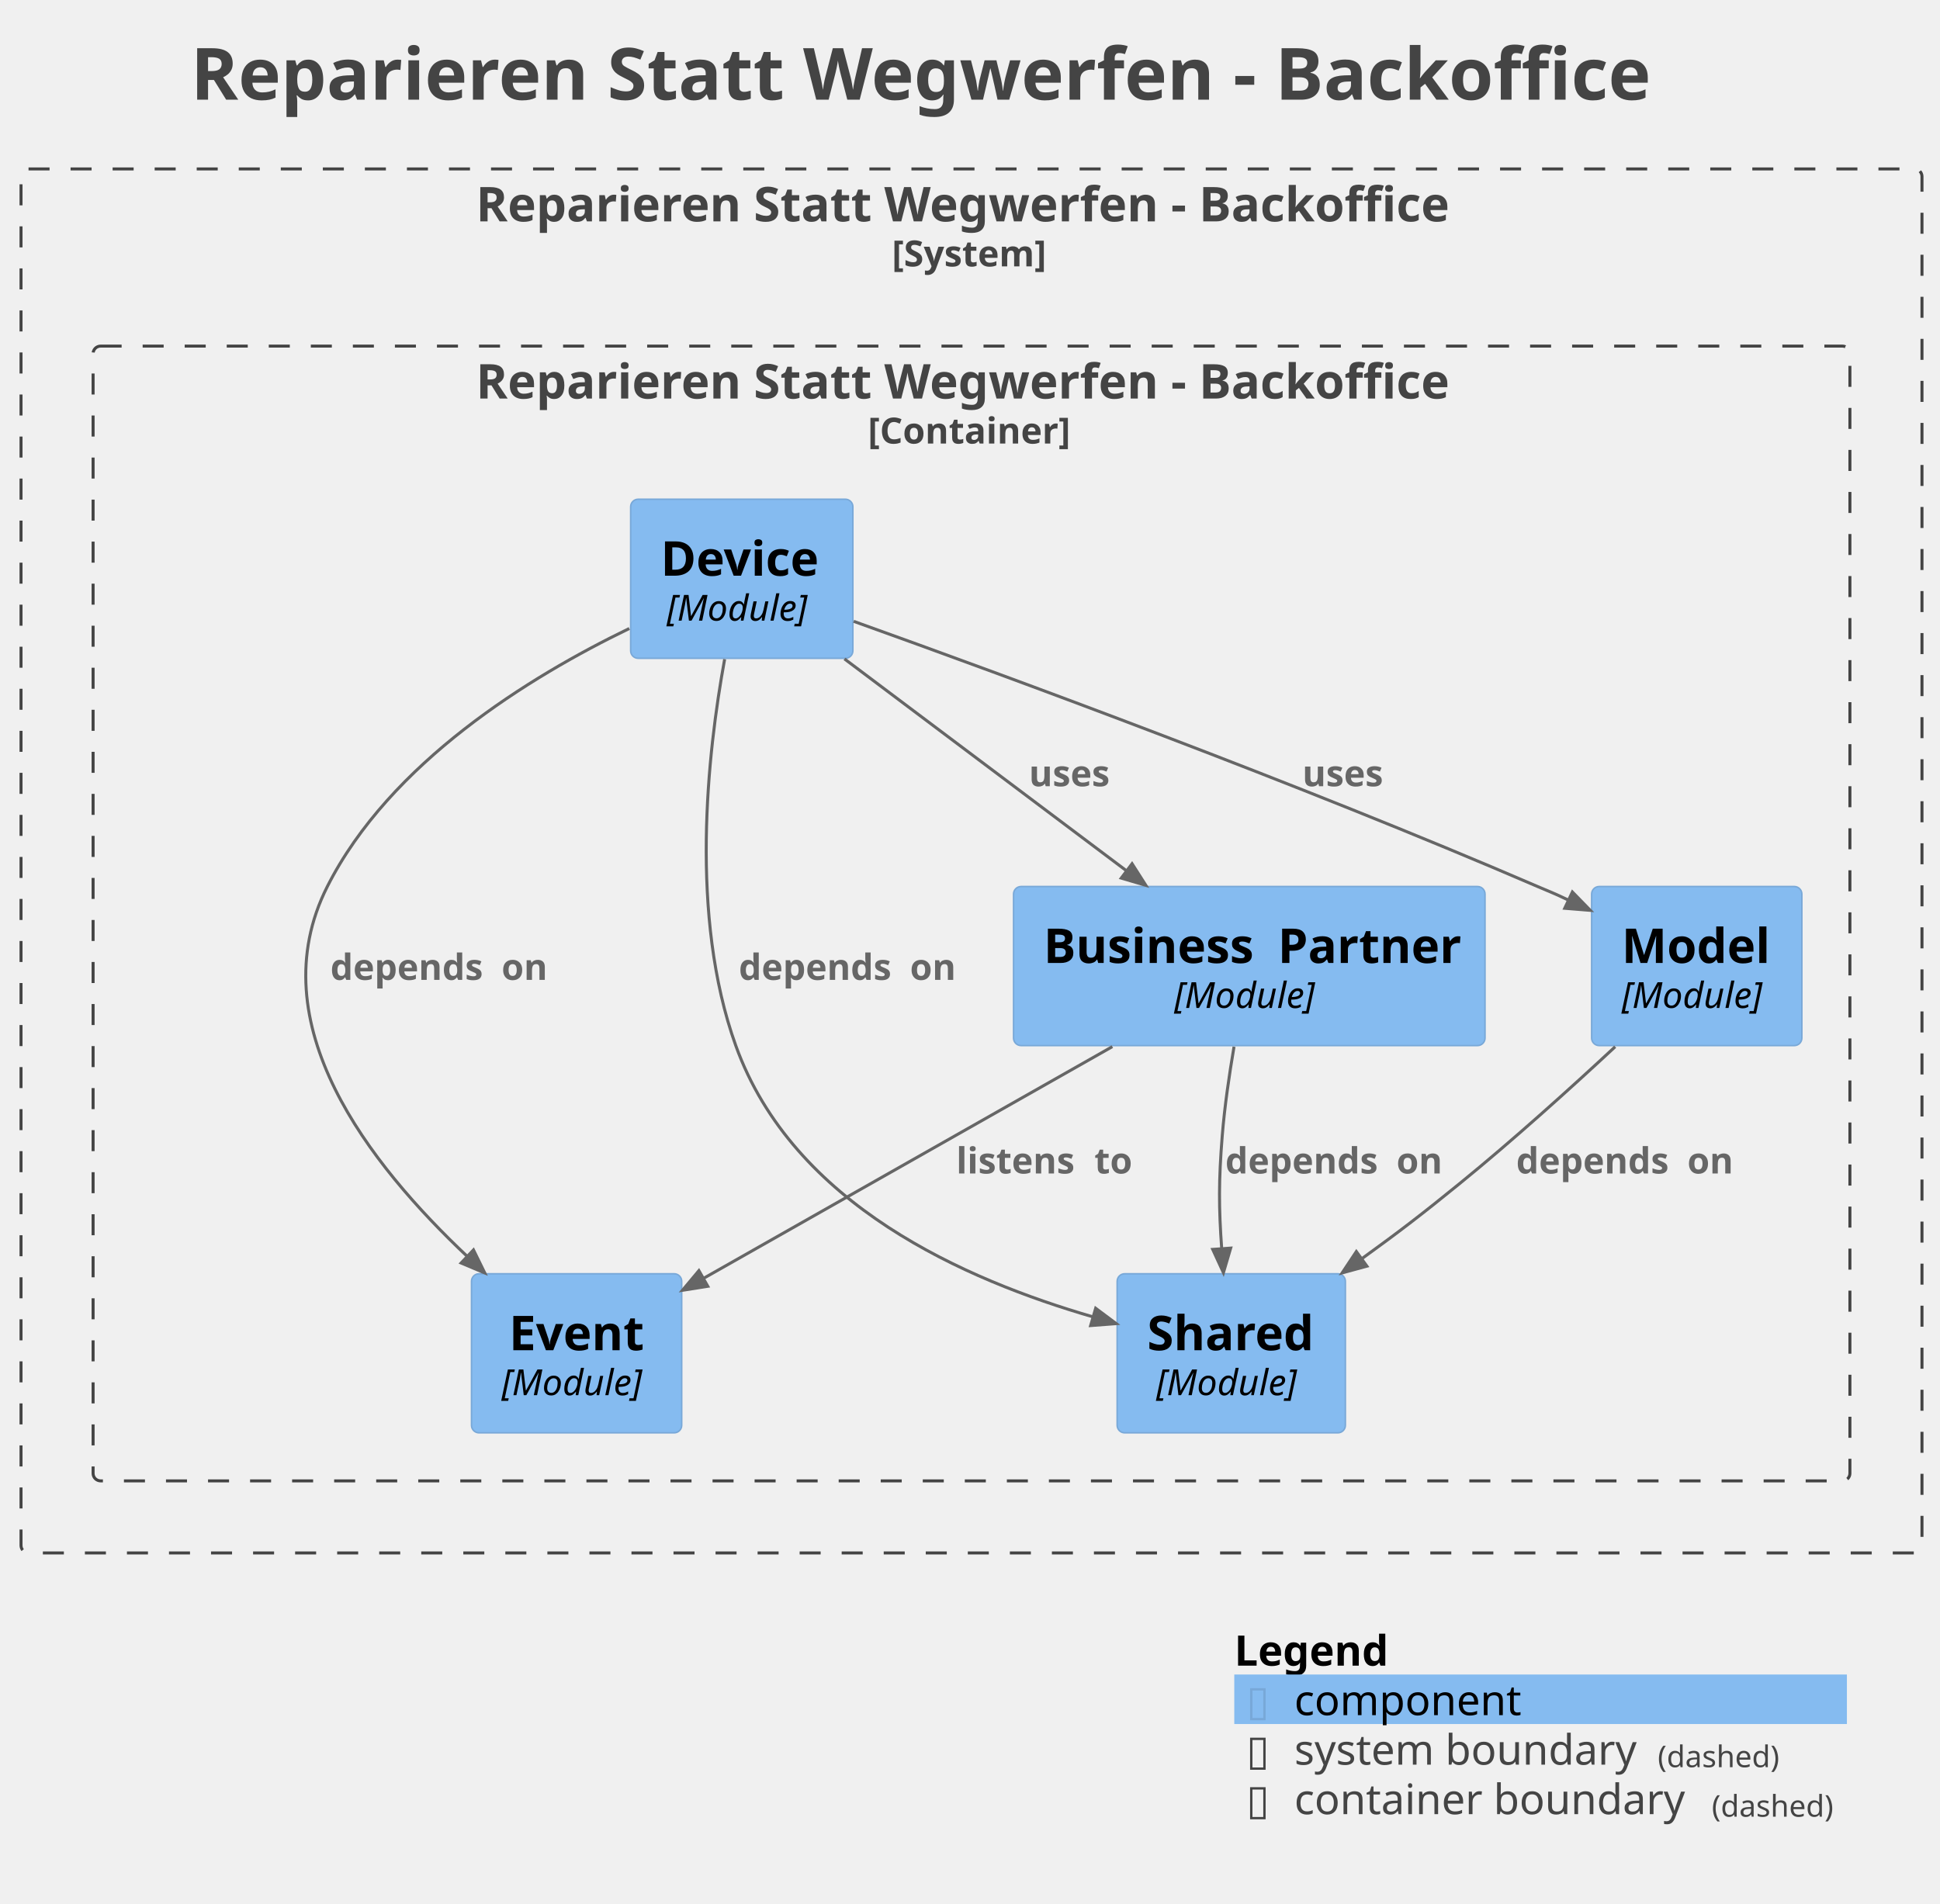
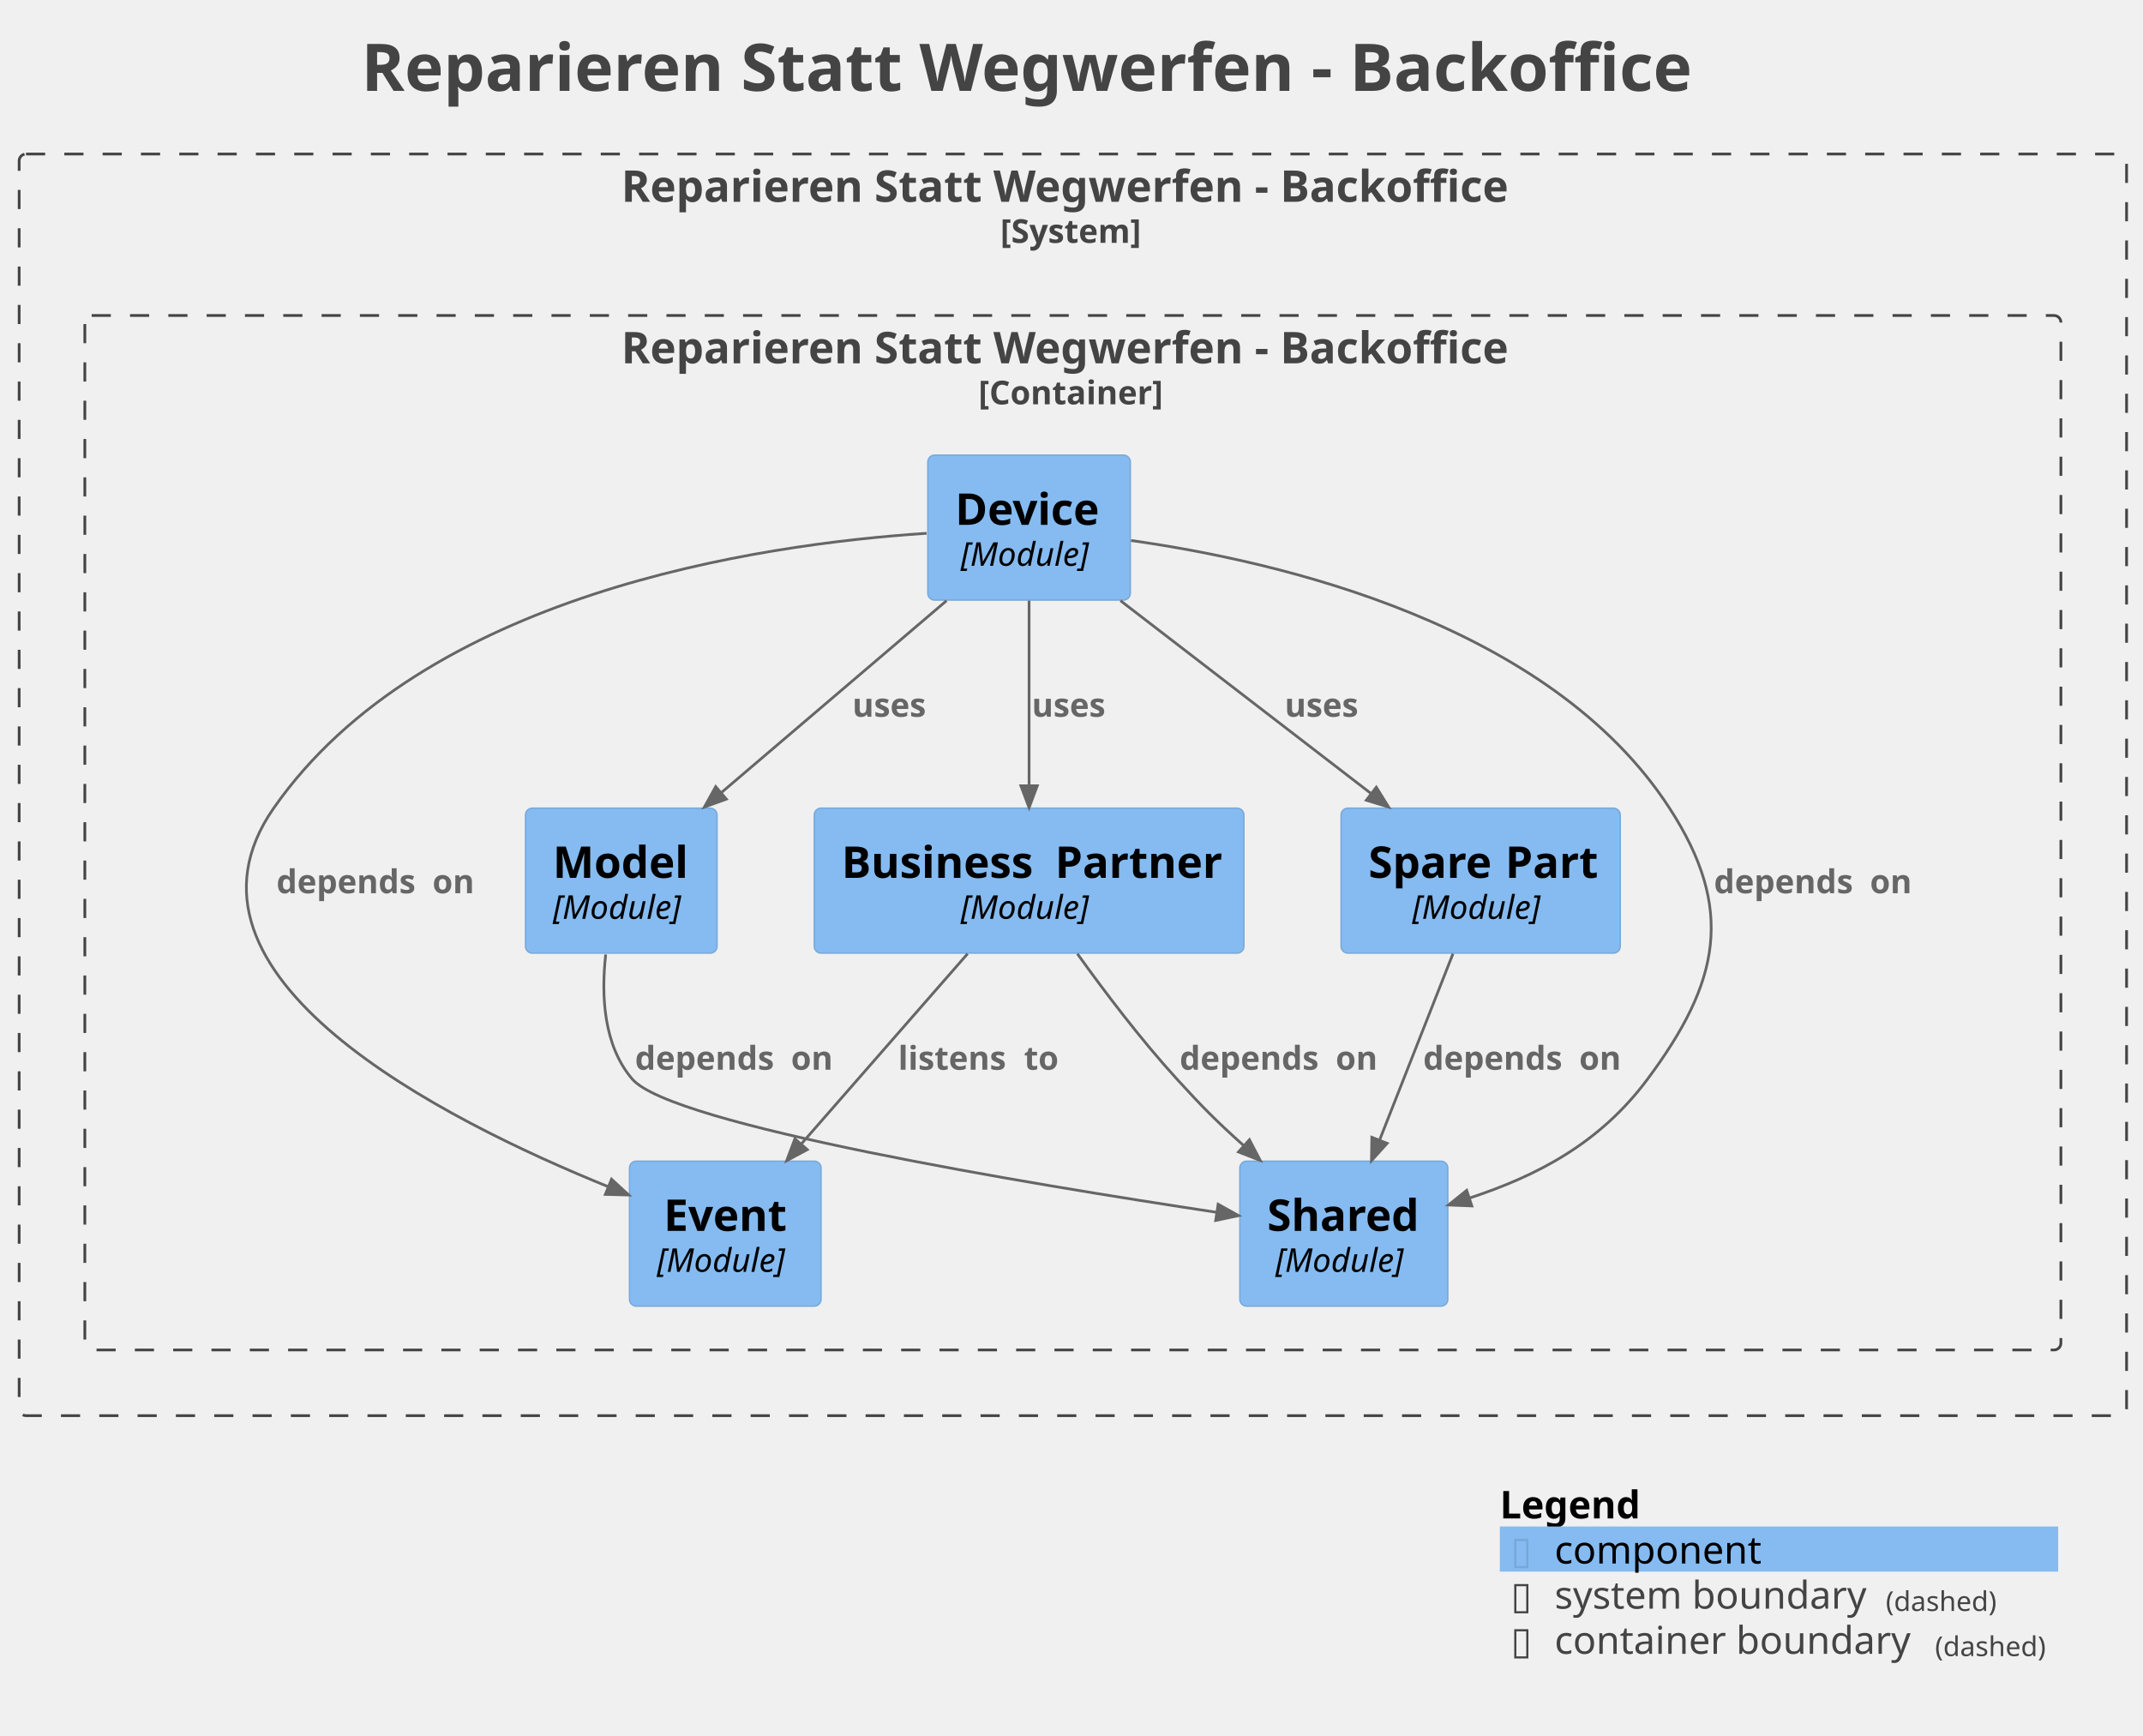
- <svg xmlns="http://www.w3.org/2000/svg" contentStyleType="text/css" height="634px" preserveAspectRatio="none" style="width:646px;height:634px;background:#FFFFFF;" version="1.1" viewBox="0 0 646 634" width="646px" zoomAndPan="magnify">
+ <svg xmlns="http://www.w3.org/2000/svg" contentStyleType="text/css" height="634px" preserveAspectRatio="none" style="width:783px;height:634px;background:#FFFFFF;" version="1.1" viewBox="0 0 783 634" width="783px" zoomAndPan="magnify">
  <defs />
  <g>
-     <text fill="#444444" font-family="sans-serif" font-size="24" font-weight="bold" lengthAdjust="spacing" textLength="505" x="63.5" y="33.203">Reparieren Statt Wegwerfen - Backoffice
+     <text fill="#444444" font-family="sans-serif" font-size="24" font-weight="bold" lengthAdjust="spacing" textLength="505" x="132" y="33.203">Reparieren Statt Wegwerfen - Backoffice
        </text>
    <g id="cluster_ReparierenStattWegwerfenBackoffice_boundary">
-       <rect fill="none" height="460.93" rx="2.5" ry="2.5" style="stroke:#444444;stroke-width:1.0;stroke-dasharray:7.0,7.0;" width="633" x="7" y="56.266" />
-       <text fill="#444444" font-family="sans-serif" font-size="16" font-weight="bold" lengthAdjust="spacing" textLength="330" x="158.5" y="73.734">Reparieren Statt Wegwerfen - Backoffice
+       <rect fill="none" height="460.93" rx="2.5" ry="2.5" style="stroke:#444444;stroke-width:1.0;stroke-dasharray:7.0,7.0;" width="770" x="7" y="56.266" />
+       <text fill="#444444" font-family="sans-serif" font-size="16" font-weight="bold" lengthAdjust="spacing" textLength="330" x="227" y="73.734">Reparieren Statt Wegwerfen - Backoffice
            </text>
-       <text fill="#444444" font-family="sans-serif" font-size="12" font-weight="bold" lengthAdjust="spacing" textLength="53" x="297" y="88.711">[System]
+       <text fill="#444444" font-family="sans-serif" font-size="12" font-weight="bold" lengthAdjust="spacing" textLength="53" x="365.5" y="88.711">[System]
            </text>
    </g>
    <g id="cluster_ReparierenStattWegwerfenBackoffice.ReparierenStattWegwerfenBackoffice_boundary">
-       <rect fill="none" height="377.93" rx="2.5" ry="2.5" style="stroke:#444444;stroke-width:1.0;stroke-dasharray:7.0,7.0;" width="585" x="31" y="115.266" />
-       <text fill="#444444" font-family="sans-serif" font-size="16" font-weight="bold" lengthAdjust="spacing" textLength="330" x="158.5" y="132.734">Reparieren Statt Wegwerfen - Backoffice
+       <rect fill="none" height="377.93" rx="2.5" ry="2.5" style="stroke:#444444;stroke-width:1.0;stroke-dasharray:7.0,7.0;" width="722" x="31" y="115.266" />
+       <text fill="#444444" font-family="sans-serif" font-size="16" font-weight="bold" lengthAdjust="spacing" textLength="330" x="227" y="132.734">Reparieren Statt Wegwerfen - Backoffice
            </text>
-       <text fill="#444444" font-family="sans-serif" font-size="12" font-weight="bold" lengthAdjust="spacing" textLength="69" x="289" y="147.711">[Container]
+       <text fill="#444444" font-family="sans-serif" font-size="12" font-weight="bold" lengthAdjust="spacing" textLength="69" x="357.5" y="147.711">[Container]
            </text>
    </g>
    <g id="elem_ReparierenStattWegwerfenBackoffice.ReparierenStattWegwerfenBackoffice.Device">
-       <rect fill="#85BBF0" height="52.977" rx="2.5" ry="2.5" style="stroke:#78A8D8;stroke-width:0.5;" width="74" x="210" y="166.266" />
-       <text fill="#000000" font-family="sans-serif" font-size="16" font-weight="bold" lengthAdjust="spacing" textLength="54" x="220" y="191.734">Device
+       <rect fill="#85BBF0" height="52.977" rx="2.5" ry="2.5" style="stroke:#78A8D8;stroke-width:0.5;" width="74" x="339" y="166.266" />
+       <text fill="#000000" font-family="sans-serif" font-size="16" font-weight="bold" lengthAdjust="spacing" textLength="54" x="349" y="191.734">Device
            </text>
-       <text fill="#000000" font-family="sans-serif" font-size="12" font-style="italic" lengthAdjust="spacing" textLength="50" x="222" y="206.711">[Module]
+       <text fill="#000000" font-family="sans-serif" font-size="12" font-style="italic" lengthAdjust="spacing" textLength="50" x="351" y="206.711">[Module]
            </text>
    </g>
    <g id="elem_ReparierenStattWegwerfenBackoffice.ReparierenStattWegwerfenBackoffice.Event">
-       <rect fill="#85BBF0" height="52.977" rx="2.5" ry="2.5" style="stroke:#78A8D8;stroke-width:0.5;" width="70" x="157" y="424.216" />
-       <text fill="#000000" font-family="sans-serif" font-size="16" font-weight="bold" lengthAdjust="spacing" textLength="45" x="169.5" y="449.684">Event
+       <rect fill="#85BBF0" height="52.977" rx="2.5" ry="2.5" style="stroke:#78A8D8;stroke-width:0.5;" width="70" x="230" y="424.216" />
+       <text fill="#000000" font-family="sans-serif" font-size="16" font-weight="bold" lengthAdjust="spacing" textLength="45" x="242.5" y="449.684">Event
            </text>
-       <text fill="#000000" font-family="sans-serif" font-size="12" font-style="italic" lengthAdjust="spacing" textLength="50" x="167" y="464.661">[Module]
+       <text fill="#000000" font-family="sans-serif" font-size="12" font-style="italic" lengthAdjust="spacing" textLength="50" x="240" y="464.661">[Module]
            </text>
    </g>
    <g id="elem_ReparierenStattWegwerfenBackoffice.ReparierenStattWegwerfenBackoffice.Shared">
-       <rect fill="#85BBF0" height="52.977" rx="2.5" ry="2.5" style="stroke:#78A8D8;stroke-width:0.5;" width="76" x="372" y="424.216" />
-       <text fill="#000000" font-family="sans-serif" font-size="16" font-weight="bold" lengthAdjust="spacing" textLength="56" x="382" y="449.684">Shared
+       <rect fill="#85BBF0" height="52.977" rx="2.5" ry="2.5" style="stroke:#78A8D8;stroke-width:0.5;" width="76" x="453" y="424.216" />
+       <text fill="#000000" font-family="sans-serif" font-size="16" font-weight="bold" lengthAdjust="spacing" textLength="56" x="463" y="449.684">Shared
            </text>
-       <text fill="#000000" font-family="sans-serif" font-size="12" font-style="italic" lengthAdjust="spacing" textLength="50" x="385" y="464.661">[Module]
+       <text fill="#000000" font-family="sans-serif" font-size="12" font-style="italic" lengthAdjust="spacing" textLength="50" x="466" y="464.661">[Module]
            </text>
    </g>
    <g id="elem_ReparierenStattWegwerfenBackoffice.ReparierenStattWegwerfenBackoffice.BusinessPartner">
-       <rect fill="#85BBF0" height="52.977" rx="2.5" ry="2.5" style="stroke:#78A8D8;stroke-width:0.5;" width="157" x="337.5" y="295.246" />
-       <text fill="#000000" font-family="sans-serif" font-size="16" font-weight="bold" lengthAdjust="spacing" textLength="73" x="347.5" y="320.714">Business
+       <rect fill="#85BBF0" height="52.977" rx="2.5" ry="2.5" style="stroke:#78A8D8;stroke-width:0.5;" width="157" x="297.5" y="295.246" />
+       <text fill="#000000" font-family="sans-serif" font-size="16" font-weight="bold" lengthAdjust="spacing" textLength="73" x="307.5" y="320.714">Business
            </text>
-       <text fill="#000000" font-family="sans-serif" font-size="16" font-weight="bold" lengthAdjust="spacing" textLength="5" x="420.5" y="320.714"> 
+       <text fill="#000000" font-family="sans-serif" font-size="16" font-weight="bold" lengthAdjust="spacing" textLength="5" x="380.5" y="320.714"> 
            </text>
-       <text fill="#000000" font-family="sans-serif" font-size="16" font-weight="bold" lengthAdjust="spacing" textLength="59" x="425.5" y="320.714">Partner
+       <text fill="#000000" font-family="sans-serif" font-size="16" font-weight="bold" lengthAdjust="spacing" textLength="59" x="385.5" y="320.714">Partner
            </text>
-       <text fill="#000000" font-family="sans-serif" font-size="12" font-style="italic" lengthAdjust="spacing" textLength="50" x="391" y="335.691">[Module]
+       <text fill="#000000" font-family="sans-serif" font-size="12" font-style="italic" lengthAdjust="spacing" textLength="50" x="351" y="335.691">[Module]
            </text>
    </g>
    <g id="elem_ReparierenStattWegwerfenBackoffice.ReparierenStattWegwerfenBackoffice.Model">
-       <rect fill="#85BBF0" height="52.977" rx="2.5" ry="2.5" style="stroke:#78A8D8;stroke-width:0.5;" width="70" x="530" y="295.246" />
-       <text fill="#000000" font-family="sans-serif" font-size="16" font-weight="bold" lengthAdjust="spacing" textLength="50" x="540" y="320.714">Model
+       <rect fill="#85BBF0" height="52.977" rx="2.5" ry="2.5" style="stroke:#78A8D8;stroke-width:0.5;" width="70" x="192" y="295.246" />
+       <text fill="#000000" font-family="sans-serif" font-size="16" font-weight="bold" lengthAdjust="spacing" textLength="50" x="202" y="320.714">Model
            </text>
-       <text fill="#000000" font-family="sans-serif" font-size="12" font-style="italic" lengthAdjust="spacing" textLength="50" x="540" y="335.691">[Module]
+       <text fill="#000000" font-family="sans-serif" font-size="12" font-style="italic" lengthAdjust="spacing" textLength="50" x="202" y="335.691">[Module]
+             </text>
+     </g>
+     <g id="elem_ReparierenStattWegwerfenBackoffice.ReparierenStattWegwerfenBackoffice.SparePart">
+       <rect fill="#85BBF0" height="52.977" rx="2.5" ry="2.5" style="stroke:#78A8D8;stroke-width:0.5;" width="102" x="490" y="295.246" />
+       <text fill="#000000" font-family="sans-serif" font-size="16" font-weight="bold" lengthAdjust="spacing" textLength="45" x="500" y="320.714">Spare
+             </text>
+       <text fill="#000000" font-family="sans-serif" font-size="16" font-weight="bold" lengthAdjust="spacing" textLength="5" x="545" y="320.714"> 
+             </text>
+       <text fill="#000000" font-family="sans-serif" font-size="16" font-weight="bold" lengthAdjust="spacing" textLength="32" x="550" y="320.714">Part
+             </text>
+       <text fill="#000000" font-family="sans-serif" font-size="12" font-style="italic" lengthAdjust="spacing" textLength="50" x="516" y="335.691">[Module]
            </text>
    </g>
    <g id="link_ReparierenStattWegwerfenBackoffice.ReparierenStattWegwerfenBackoffice.BusinessPartner_ReparierenStattWegwerfenBackoffice.ReparierenStattWegwerfenBackoffice.Event">
-       <path d="M370.4,348.576 C328.06,372.586 272.86,403.87 234.209,425.78 " fill="none" id="ReparierenStattWegwerfenBackoffice.ReparierenStattWegwerfenBackoffice.BusinessPartner-to-ReparierenStattWegwerfenBackoffice.ReparierenStattWegwerfenBackoffice.Event" style="stroke:#666666;stroke-width:1.0;" />
-       <polygon fill="#666666" points="227.25,429.726,235.689,428.39,232.73,423.171,227.25,429.726" style="stroke:#666666;stroke-width:1.0;" />
-       <text fill="#666666" font-family="sans-serif" font-size="12" font-weight="bold" lengthAdjust="spacing" textLength="42" x="318.41" y="390.817">listens
+       <path d="M353.54,348.426 C334.28,370.456 311.947,396.014 292.697,418.024 " fill="none" id="ReparierenStattWegwerfenBackoffice.ReparierenStattWegwerfenBackoffice.BusinessPartner-to-ReparierenStattWegwerfenBackoffice.ReparierenStattWegwerfenBackoffice.Event" style="stroke:#666666;stroke-width:1.0;" />
+       <polygon fill="#666666" points="287.43,424.046,294.955,419.999,290.438,416.049,287.43,424.046" style="stroke:#666666;stroke-width:1.0;" />
+       <text fill="#666666" font-family="sans-serif" font-size="12" font-weight="bold" lengthAdjust="spacing" textLength="42" x="328.15" y="390.817">listens
            </text>
-       <text fill="#666666" font-family="sans-serif" font-size="12" font-weight="bold" lengthAdjust="spacing" textLength="4" x="360.41" y="390.817"> 
+       <text fill="#666666" font-family="sans-serif" font-size="12" font-weight="bold" lengthAdjust="spacing" textLength="4" x="370.15" y="390.817"> 
            </text>
-       <text fill="#666666" font-family="sans-serif" font-size="12" font-weight="bold" lengthAdjust="spacing" textLength="13" x="364.41" y="390.817">to
+       <text fill="#666666" font-family="sans-serif" font-size="12" font-weight="bold" lengthAdjust="spacing" textLength="13" x="374.15" y="390.817">to
            </text>
    </g>
    <g id="link_ReparierenStattWegwerfenBackoffice.ReparierenStattWegwerfenBackoffice.BusinessPartner_ReparierenStattWegwerfenBackoffice.ReparierenStattWegwerfenBackoffice.Shared">
-       <path d="M410.92,348.596 C409.33,357.896 407.78,368.496 407,378.216 C405.78,393.326 405.835,402.286 406.815,415.886 " fill="none" id="ReparierenStattWegwerfenBackoffice.ReparierenStattWegwerfenBackoffice.BusinessPartner-to-ReparierenStattWegwerfenBackoffice.ReparierenStattWegwerfenBackoffice.Shared" style="stroke:#666666;stroke-width:1.0;" />
-       <polygon fill="#666666" points="407.39,423.866,409.807,415.671,403.823,416.102,407.39,423.866" style="stroke:#666666;stroke-width:1.0;" />
-       <text fill="#666666" font-family="sans-serif" font-size="12" font-weight="bold" lengthAdjust="spacing" textLength="53" x="408" y="390.817">depends
+       <path d="M393.65,348.446 C403.71,362.476 416.89,379.856 430,394.216 C439.36,404.476 444.431,409.588 454.511,418.618 " fill="none" id="ReparierenStattWegwerfenBackoffice.ReparierenStattWegwerfenBackoffice.BusinessPartner-to-ReparierenStattWegwerfenBackoffice.ReparierenStattWegwerfenBackoffice.Shared" style="stroke:#666666;stroke-width:1.0;" />
+       <polygon fill="#666666" points="460.47,423.956,456.513,416.383,452.51,420.852,460.47,423.956" style="stroke:#666666;stroke-width:1.0;" />
+       <text fill="#666666" font-family="sans-serif" font-size="12" font-weight="bold" lengthAdjust="spacing" textLength="53" x="431" y="390.817">depends
            </text>
-       <text fill="#666666" font-family="sans-serif" font-size="12" font-weight="bold" lengthAdjust="spacing" textLength="4" x="461" y="390.817"> 
+       <text fill="#666666" font-family="sans-serif" font-size="12" font-weight="bold" lengthAdjust="spacing" textLength="4" x="484" y="390.817"> 
            </text>
-       <text fill="#666666" font-family="sans-serif" font-size="12" font-weight="bold" lengthAdjust="spacing" textLength="16" x="465" y="390.817">on
+       <text fill="#666666" font-family="sans-serif" font-size="12" font-weight="bold" lengthAdjust="spacing" textLength="16" x="488" y="390.817">on
+             </text>
+     </g>
+     <g id="link_ReparierenStattWegwerfenBackoffice.ReparierenStattWegwerfenBackoffice.SparePart_ReparierenStattWegwerfenBackoffice.ReparierenStattWegwerfenBackoffice.Shared">
+       <path d="M530.88,348.426 C522.21,370.456 512.702,394.592 504.032,416.602 " fill="none" id="ReparierenStattWegwerfenBackoffice.ReparierenStattWegwerfenBackoffice.SparePart-to-ReparierenStattWegwerfenBackoffice.ReparierenStattWegwerfenBackoffice.Shared" style="stroke:#666666;stroke-width:1.0;" />
+       <polygon fill="#666666" points="501.1,424.046,506.823,417.702,501.241,415.503,501.1,424.046" style="stroke:#666666;stroke-width:1.0;" />
+       <text fill="#666666" font-family="sans-serif" font-size="12" font-weight="bold" lengthAdjust="spacing" textLength="53" x="519.99" y="390.817">depends
+             </text>
+       <text fill="#666666" font-family="sans-serif" font-size="12" font-weight="bold" lengthAdjust="spacing" textLength="4" x="572.99" y="390.817"> 
+             </text>
+       <text fill="#666666" font-family="sans-serif" font-size="12" font-weight="bold" lengthAdjust="spacing" textLength="16" x="576.99" y="390.817">on
            </text>
    </g>
    <g id="link_ReparierenStattWegwerfenBackoffice.ReparierenStattWegwerfenBackoffice.Device_ReparierenStattWegwerfenBackoffice.ReparierenStattWegwerfenBackoffice.Shared">
-       <path d="M241.3,219.536 C235.55,250.956 229.53,305.186 245,348.216 C264.12,401.386 321.518,426.243 364.008,438.593 " fill="none" id="ReparierenStattWegwerfenBackoffice.ReparierenStattWegwerfenBackoffice.Device-to-ReparierenStattWegwerfenBackoffice.ReparierenStattWegwerfenBackoffice.Shared" style="stroke:#666666;stroke-width:1.0;" />
-       <polygon fill="#666666" points="371.69,440.826,364.845,435.712,363.171,441.474,371.69,440.826" style="stroke:#666666;stroke-width:1.0;" />
-       <text fill="#666666" font-family="sans-serif" font-size="12" font-weight="bold" lengthAdjust="spacing" textLength="53" x="246" y="326.337">depends
+       <path d="M413.25,197.466 C467.47,205.106 566.39,227.996 610,295.246 C634.02,332.266 628.35,358.816 602,394.216 C584.38,417.896 561.428,429.621 536.828,437.731 " fill="none" id="ReparierenStattWegwerfenBackoffice.ReparierenStattWegwerfenBackoffice.Device-to-ReparierenStattWegwerfenBackoffice.ReparierenStattWegwerfenBackoffice.Shared" style="stroke:#666666;stroke-width:1.0;" />
+       <polygon fill="#666666" points="529.23,440.236,537.767,440.58,535.889,434.882,529.23,440.236" style="stroke:#666666;stroke-width:1.0;" />
+       <text fill="#666666" font-family="sans-serif" font-size="12" font-weight="bold" lengthAdjust="spacing" textLength="53" x="626.23" y="326.337">depends
            </text>
-       <text fill="#666666" font-family="sans-serif" font-size="12" font-weight="bold" lengthAdjust="spacing" textLength="4" x="299" y="326.337"> 
+       <text fill="#666666" font-family="sans-serif" font-size="12" font-weight="bold" lengthAdjust="spacing" textLength="4" x="679.23" y="326.337"> 
            </text>
-       <text fill="#666666" font-family="sans-serif" font-size="12" font-weight="bold" lengthAdjust="spacing" textLength="16" x="303" y="326.337">on
+       <text fill="#666666" font-family="sans-serif" font-size="12" font-weight="bold" lengthAdjust="spacing" textLength="16" x="683.23" y="326.337">on
            </text>
    </g>
    <g id="link_ReparierenStattWegwerfenBackoffice.ReparierenStattWegwerfenBackoffice.Device_ReparierenStattWegwerfenBackoffice.ReparierenStattWegwerfenBackoffice.Event">
-       <path d="M209.55,209.316 C176.31,225.396 129.88,253.976 109,295.246 C85.84,341.016 123.313,387.963 155.603,418.453 " fill="none" id="ReparierenStattWegwerfenBackoffice.ReparierenStattWegwerfenBackoffice.Device-to-ReparierenStattWegwerfenBackoffice.ReparierenStattWegwerfenBackoffice.Event" style="stroke:#666666;stroke-width:1.0;" />
-       <polygon fill="#666666" points="161.42,423.946,157.663,416.272,153.544,420.635,161.42,423.946" style="stroke:#666666;stroke-width:1.0;" />
-       <text fill="#666666" font-family="sans-serif" font-size="12" font-weight="bold" lengthAdjust="spacing" textLength="53" x="110" y="326.337">depends
+       <path d="M338.56,194.836 C276.72,198.886 154.63,216.946 100,295.246 C57.23,356.546 162.067,409.138 222.307,433.578 " fill="none" id="ReparierenStattWegwerfenBackoffice.ReparierenStattWegwerfenBackoffice.Device-to-ReparierenStattWegwerfenBackoffice.ReparierenStattWegwerfenBackoffice.Event" style="stroke:#666666;stroke-width:1.0;" />
+       <polygon fill="#666666" points="229.72,436.586,223.435,430.798,221.179,436.358,229.72,436.586" style="stroke:#666666;stroke-width:1.0;" />
+       <text fill="#666666" font-family="sans-serif" font-size="12" font-weight="bold" lengthAdjust="spacing" textLength="53" x="101" y="326.337">depends
            </text>
-       <text fill="#666666" font-family="sans-serif" font-size="12" font-weight="bold" lengthAdjust="spacing" textLength="4" x="163" y="326.337"> 
+       <text fill="#666666" font-family="sans-serif" font-size="12" font-weight="bold" lengthAdjust="spacing" textLength="4" x="154" y="326.337"> 
            </text>
-       <text fill="#666666" font-family="sans-serif" font-size="12" font-weight="bold" lengthAdjust="spacing" textLength="16" x="167" y="326.337">on
+       <text fill="#666666" font-family="sans-serif" font-size="12" font-weight="bold" lengthAdjust="spacing" textLength="16" x="158" y="326.337">on
            </text>
    </g>
    <g id="link_ReparierenStattWegwerfenBackoffice.ReparierenStattWegwerfenBackoffice.Device_ReparierenStattWegwerfenBackoffice.ReparierenStattWegwerfenBackoffice.Model">
-       <path d="M284.26,206.926 C335.9,225.426 431.92,260.726 512,295.246 C517.72,297.706 516.48,297.043 522.31,299.783 " fill="none" id="ReparierenStattWegwerfenBackoffice.ReparierenStattWegwerfenBackoffice.Device-to-ReparierenStattWegwerfenBackoffice.ReparierenStattWegwerfenBackoffice.Model" style="stroke:#666666;stroke-width:1.0;" />
-       <polygon fill="#666666" points="529.55,303.186,523.586,297.068,521.034,302.498,529.55,303.186" style="stroke:#666666;stroke-width:1.0;" />
-       <text fill="#666666" font-family="sans-serif" font-size="12" font-weight="bold" lengthAdjust="spacing" textLength="29" x="433.66" y="261.847">uses
+       <path d="M345.85,219.446 C320.08,241.406 289.279,267.657 263.449,289.667 " fill="none" id="ReparierenStattWegwerfenBackoffice.ReparierenStattWegwerfenBackoffice.Device-to-ReparierenStattWegwerfenBackoffice.ReparierenStattWegwerfenBackoffice.Model" style="stroke:#666666;stroke-width:1.0;" />
+       <polygon fill="#666666" points="257.36,294.856,265.395,291.95,261.503,287.384,257.36,294.856" style="stroke:#666666;stroke-width:1.0;" />
+       <text fill="#666666" font-family="sans-serif" font-size="12" font-weight="bold" lengthAdjust="spacing" textLength="29" x="311.42" y="261.847">uses
+             </text>
+     </g>
+     <g id="link_ReparierenStattWegwerfenBackoffice.ReparierenStattWegwerfenBackoffice.Device_ReparierenStattWegwerfenBackoffice.ReparierenStattWegwerfenBackoffice.SparePart">
+       <path d="M409.39,219.446 C437.92,241.406 472.44,267.966 501.04,289.976 " fill="none" id="ReparierenStattWegwerfenBackoffice.ReparierenStattWegwerfenBackoffice.Device-to-ReparierenStattWegwerfenBackoffice.ReparierenStattWegwerfenBackoffice.SparePart" style="stroke:#666666;stroke-width:1.0;" />
+       <polygon fill="#666666" points="507.38,294.856,502.87,287.599,499.21,292.354,507.38,294.856" style="stroke:#666666;stroke-width:1.0;" />
+       <text fill="#666666" font-family="sans-serif" font-size="12" font-weight="bold" lengthAdjust="spacing" textLength="29" x="469.38" y="261.847">uses
            </text>
    </g>
    <g id="link_ReparierenStattWegwerfenBackoffice.ReparierenStattWegwerfenBackoffice.Device_ReparierenStattWegwerfenBackoffice.ReparierenStattWegwerfenBackoffice.BusinessPartner">
-       <path d="M281.2,219.446 C310.42,241.406 345.875,268.04 375.164,290.05 " fill="none" id="ReparierenStattWegwerfenBackoffice.ReparierenStattWegwerfenBackoffice.Device-to-ReparierenStattWegwerfenBackoffice.ReparierenStattWegwerfenBackoffice.BusinessPartner" style="stroke:#666666;stroke-width:1.0;" />
-       <polygon fill="#666666" points="381.56,294.856,376.967,287.651,373.362,292.448,381.56,294.856" style="stroke:#666666;stroke-width:1.0;" />
-       <text fill="#666666" font-family="sans-serif" font-size="12" font-weight="bold" lengthAdjust="spacing" textLength="29" x="342.62" y="261.847">uses
+       <path d="M376,219.446 C376,241.476 376,265.056 376,287.076 " fill="none" id="ReparierenStattWegwerfenBackoffice.ReparierenStattWegwerfenBackoffice.Device-to-ReparierenStattWegwerfenBackoffice.ReparierenStattWegwerfenBackoffice.BusinessPartner" style="stroke:#666666;stroke-width:1.0;" />
+       <polygon fill="#666666" points="376,295.076,379,287.076,373,287.076,376,295.076" style="stroke:#666666;stroke-width:1.0;" />
+       <text fill="#666666" font-family="sans-serif" font-size="12" font-weight="bold" lengthAdjust="spacing" textLength="29" x="377" y="261.847">uses
            </text>
    </g>
    <g id="link_ReparierenStattWegwerfenBackoffice.ReparierenStattWegwerfenBackoffice.Model_ReparierenStattWegwerfenBackoffice.ReparierenStattWegwerfenBackoffice.Shared">
-       <path d="M537.84,348.606 C522.88,362.516 503.79,379.746 486,394.216 C473.58,404.326 466.015,410.141 453.405,419.251 " fill="none" id="ReparierenStattWegwerfenBackoffice.ReparierenStattWegwerfenBackoffice.Model-to-ReparierenStattWegwerfenBackoffice.ReparierenStattWegwerfenBackoffice.Shared" style="stroke:#666666;stroke-width:1.0;" />
-       <polygon fill="#666666" points="446.92,423.936,455.162,421.683,451.648,416.819,446.92,423.936" style="stroke:#666666;stroke-width:1.0;" />
-       <text fill="#666666" font-family="sans-serif" font-size="12" font-weight="bold" lengthAdjust="spacing" textLength="53" x="504.86" y="390.817">depends
+       <path d="M221.31,348.716 C219.62,363.706 220.49,381.946 231,394.216 C245.37,411.006 375.82,432.531 444.63,442.921 " fill="none" id="ReparierenStattWegwerfenBackoffice.ReparierenStattWegwerfenBackoffice.Model-to-ReparierenStattWegwerfenBackoffice.ReparierenStattWegwerfenBackoffice.Shared" style="stroke:#666666;stroke-width:1.0;" />
+       <polygon fill="#666666" points="452.54,444.116,445.078,439.955,444.182,445.888,452.54,444.116" style="stroke:#666666;stroke-width:1.0;" />
+       <text fill="#666666" font-family="sans-serif" font-size="12" font-weight="bold" lengthAdjust="spacing" textLength="53" x="232" y="390.817">depends
            </text>
-       <text fill="#666666" font-family="sans-serif" font-size="12" font-weight="bold" lengthAdjust="spacing" textLength="4" x="557.86" y="390.817"> 
+       <text fill="#666666" font-family="sans-serif" font-size="12" font-weight="bold" lengthAdjust="spacing" textLength="4" x="285" y="390.817"> 
            </text>
-       <text fill="#666666" font-family="sans-serif" font-size="12" font-weight="bold" lengthAdjust="spacing" textLength="16" x="561.86" y="390.817">on
+       <text fill="#666666" font-family="sans-serif" font-size="12" font-weight="bold" lengthAdjust="spacing" textLength="16" x="289" y="390.817">on
            </text>
    </g>
-     <rect fill="none" height="16.488" style="stroke:none;stroke-width:1.0;" width="204" x="411" y="541.196" />
-     <text fill="#000000" font-family="sans-serif" font-size="14" font-weight="bold" lengthAdjust="spacing" textLength="51" x="411" y="554.731">Legend
+     <rect fill="none" height="16.488" style="stroke:none;stroke-width:1.0;" width="204" x="548" y="541.196" />
+     <text fill="#000000" font-family="sans-serif" font-size="14" font-weight="bold" lengthAdjust="spacing" textLength="51" x="548" y="554.731">Legend
        </text>
-     <text fill="#FFFFFF" font-family="sans-serif" font-size="14" lengthAdjust="spacing" textLength="4" x="462" y="554.731"> 
+     <text fill="#FFFFFF" font-family="sans-serif" font-size="14" lengthAdjust="spacing" textLength="4" x="599" y="554.731"> 
        </text>
-     <rect fill="#85BBF0" height="16.488" style="stroke:none;stroke-width:1.0;" width="204" x="411" y="557.684" />
-     <text fill="#78A8D8" font-family="sans-serif" font-size="14" lengthAdjust="spacing" textLength="8" x="415" y="571.219">▯
+     <rect fill="#85BBF0" height="16.488" style="stroke:none;stroke-width:1.0;" width="204" x="548" y="557.684" />
+     <text fill="#78A8D8" font-family="sans-serif" font-size="14" lengthAdjust="spacing" textLength="8" x="552" y="571.219">▯
        </text>
-     <text fill="#FFFFFF" font-family="sans-serif" font-size="14" lengthAdjust="spacing" textLength="4" x="423" y="571.219"> 
+     <text fill="#FFFFFF" font-family="sans-serif" font-size="14" lengthAdjust="spacing" textLength="4" x="560" y="571.219"> 
        </text>
-     <text fill="#000000" font-family="sans-serif" font-size="14" lengthAdjust="spacing" textLength="78" x="431" y="571.219">component
+     <text fill="#000000" font-family="sans-serif" font-size="14" lengthAdjust="spacing" textLength="78" x="568" y="571.219">component
        </text>
-     <text fill="#FFFFFF" font-family="sans-serif" font-size="14" lengthAdjust="spacing" textLength="4" x="513" y="571.219"> 
+     <text fill="#FFFFFF" font-family="sans-serif" font-size="14" lengthAdjust="spacing" textLength="4" x="650" y="571.219"> 
        </text>
-     <rect fill="none" height="16.488" style="stroke:none;stroke-width:1.0;" width="204" x="411" y="574.172" />
-     <text fill="#444444" font-family="sans-serif" font-size="14" lengthAdjust="spacing" textLength="8" x="415" y="587.707">▯
+     <rect fill="none" height="16.488" style="stroke:none;stroke-width:1.0;" width="204" x="548" y="574.172" />
+     <text fill="#444444" font-family="sans-serif" font-size="14" lengthAdjust="spacing" textLength="8" x="552" y="587.707">▯
        </text>
-     <text fill="#FFFFFF" font-family="sans-serif" font-size="14" lengthAdjust="spacing" textLength="4" x="423" y="587.707"> 
+     <text fill="#FFFFFF" font-family="sans-serif" font-size="14" lengthAdjust="spacing" textLength="4" x="560" y="587.707"> 
        </text>
-     <text fill="#444444" font-family="sans-serif" font-size="14" lengthAdjust="spacing" textLength="117" x="431" y="587.707">system boundary
+     <text fill="#444444" font-family="sans-serif" font-size="14" lengthAdjust="spacing" textLength="117" x="568" y="587.707">system boundary
        </text>
-     <text fill="#444444" font-family="sans-serif" font-size="10" lengthAdjust="spacing" textLength="41" x="552" y="588.551">(dashed)
+     <text fill="#444444" font-family="sans-serif" font-size="10" lengthAdjust="spacing" textLength="41" x="689" y="588.551">(dashed)
        </text>
-     <text fill="#FFFFFF" font-family="sans-serif" font-size="14" lengthAdjust="spacing" textLength="4" x="593" y="587.707"> 
+     <text fill="#FFFFFF" font-family="sans-serif" font-size="14" lengthAdjust="spacing" textLength="4" x="730" y="587.707"> 
        </text>
-     <rect fill="none" height="16.488" style="stroke:none;stroke-width:1.0;" width="204" x="411" y="590.66" />
-     <text fill="#444444" font-family="sans-serif" font-size="14" lengthAdjust="spacing" textLength="8" x="415" y="604.196">▯
+     <rect fill="none" height="16.488" style="stroke:none;stroke-width:1.0;" width="204" x="548" y="590.66" />
+     <text fill="#444444" font-family="sans-serif" font-size="14" lengthAdjust="spacing" textLength="8" x="552" y="604.196">▯
        </text>
-     <text fill="#FFFFFF" font-family="sans-serif" font-size="14" lengthAdjust="spacing" textLength="4" x="423" y="604.196"> 
+     <text fill="#FFFFFF" font-family="sans-serif" font-size="14" lengthAdjust="spacing" textLength="4" x="560" y="604.196"> 
        </text>
-     <text fill="#444444" font-family="sans-serif" font-size="14" lengthAdjust="spacing" textLength="135" x="431" y="604.196">container boundary
+     <text fill="#444444" font-family="sans-serif" font-size="14" lengthAdjust="spacing" textLength="135" x="568" y="604.196">container boundary
        </text>
-     <text fill="#444444" font-family="sans-serif" font-size="10" lengthAdjust="spacing" textLength="41" x="570" y="605.039">(dashed)
+     <text fill="#444444" font-family="sans-serif" font-size="10" lengthAdjust="spacing" textLength="41" x="707" y="605.039">(dashed)
        </text>
-     <text fill="#FFFFFF" font-family="sans-serif" font-size="14" lengthAdjust="spacing" textLength="4" x="611" y="604.196"> 
+     <text fill="#FFFFFF" font-family="sans-serif" font-size="14" lengthAdjust="spacing" textLength="4" x="748" y="604.196"> 
        </text>
-     <line style="stroke:none;stroke-width:1.0;" x1="411" x2="615" y1="541.196" y2="541.196" />
-     <line style="stroke:none;stroke-width:1.0;" x1="411" x2="615" y1="557.684" y2="557.684" />
-     <line style="stroke:none;stroke-width:1.0;" x1="411" x2="615" y1="574.172" y2="574.172" />
-     <line style="stroke:none;stroke-width:1.0;" x1="411" x2="615" y1="590.66" y2="590.66" />
-     <line style="stroke:none;stroke-width:1.0;" x1="411" x2="615" y1="607.149" y2="607.149" />
-     <line style="stroke:none;stroke-width:1.0;" x1="411" x2="411" y1="541.196" y2="607.149" />
-     <line style="stroke:none;stroke-width:1.0;" x1="615" x2="615" y1="541.196" y2="607.149" />
+     <line style="stroke:none;stroke-width:1.0;" x1="548" x2="752" y1="541.196" y2="541.196" />
+     <line style="stroke:none;stroke-width:1.0;" x1="548" x2="752" y1="557.684" y2="557.684" />
+     <line style="stroke:none;stroke-width:1.0;" x1="548" x2="752" y1="574.172" y2="574.172" />
+     <line style="stroke:none;stroke-width:1.0;" x1="548" x2="752" y1="590.66" y2="590.66" />
+     <line style="stroke:none;stroke-width:1.0;" x1="548" x2="752" y1="607.149" y2="607.149" />
+     <line style="stroke:none;stroke-width:1.0;" x1="548" x2="548" y1="541.196" y2="607.149" />
+     <line style="stroke:none;stroke-width:1.0;" x1="752" x2="752" y1="541.196" y2="607.149" />
  </g>
</svg>
